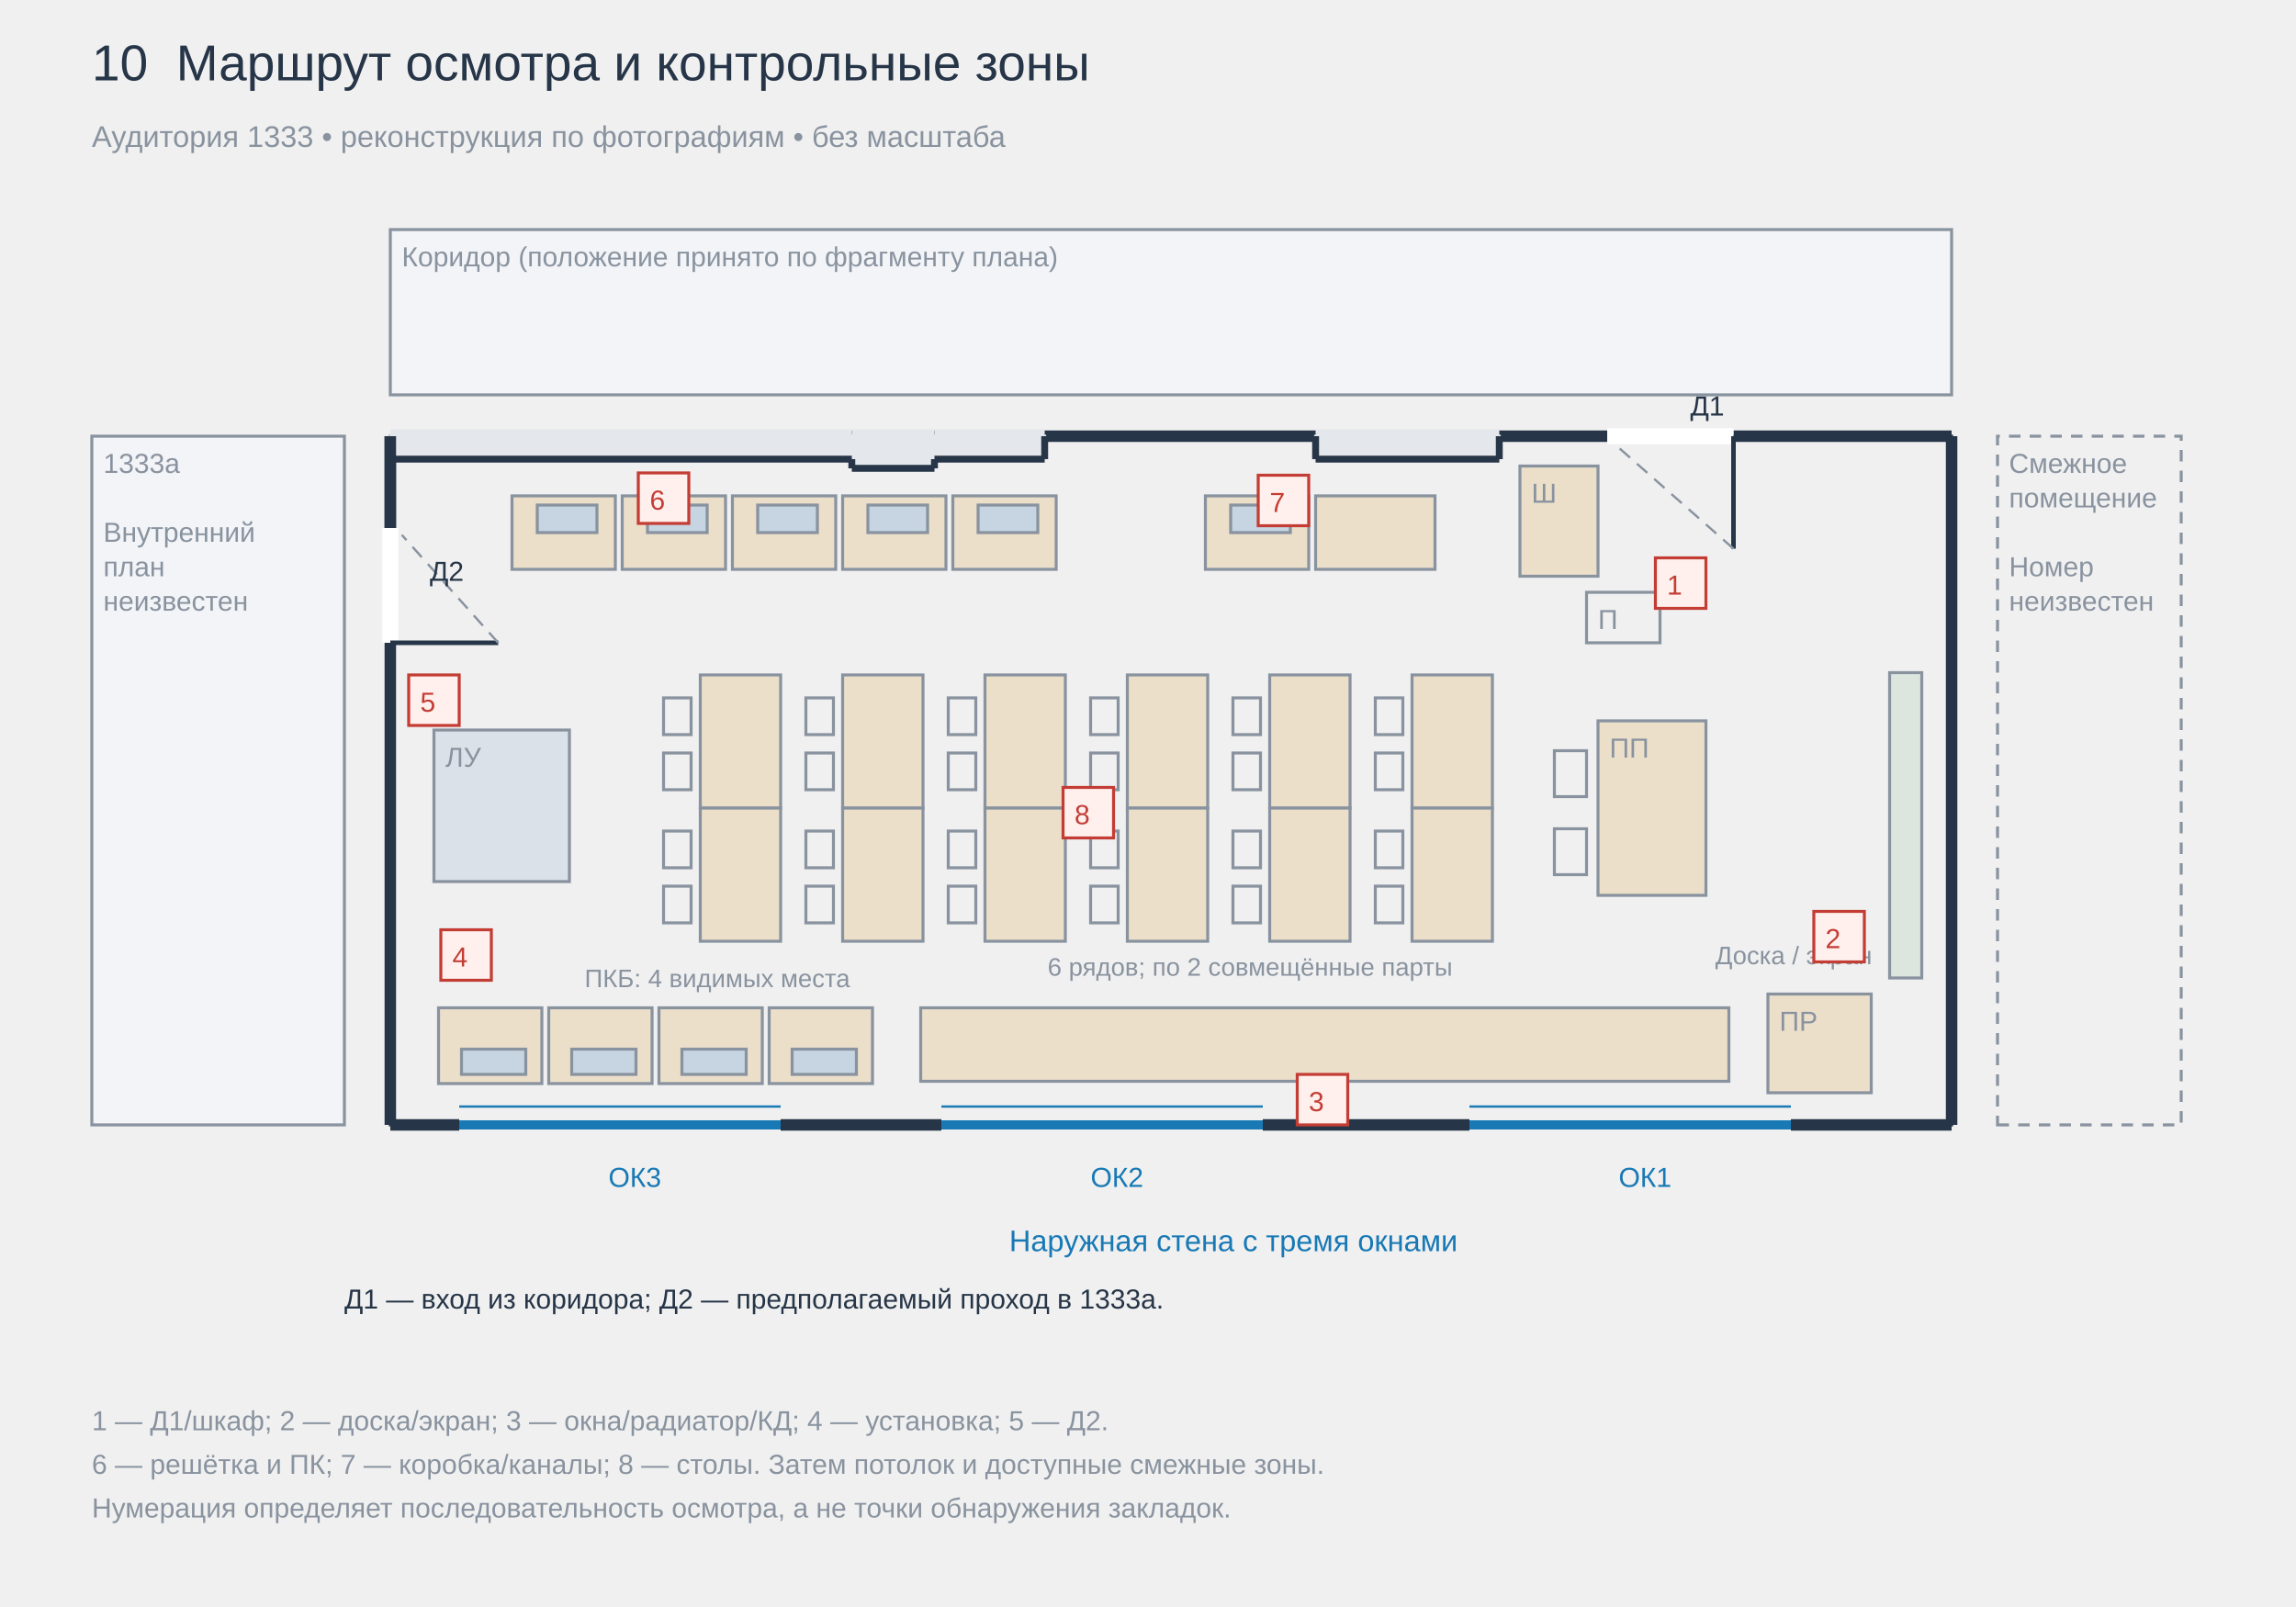
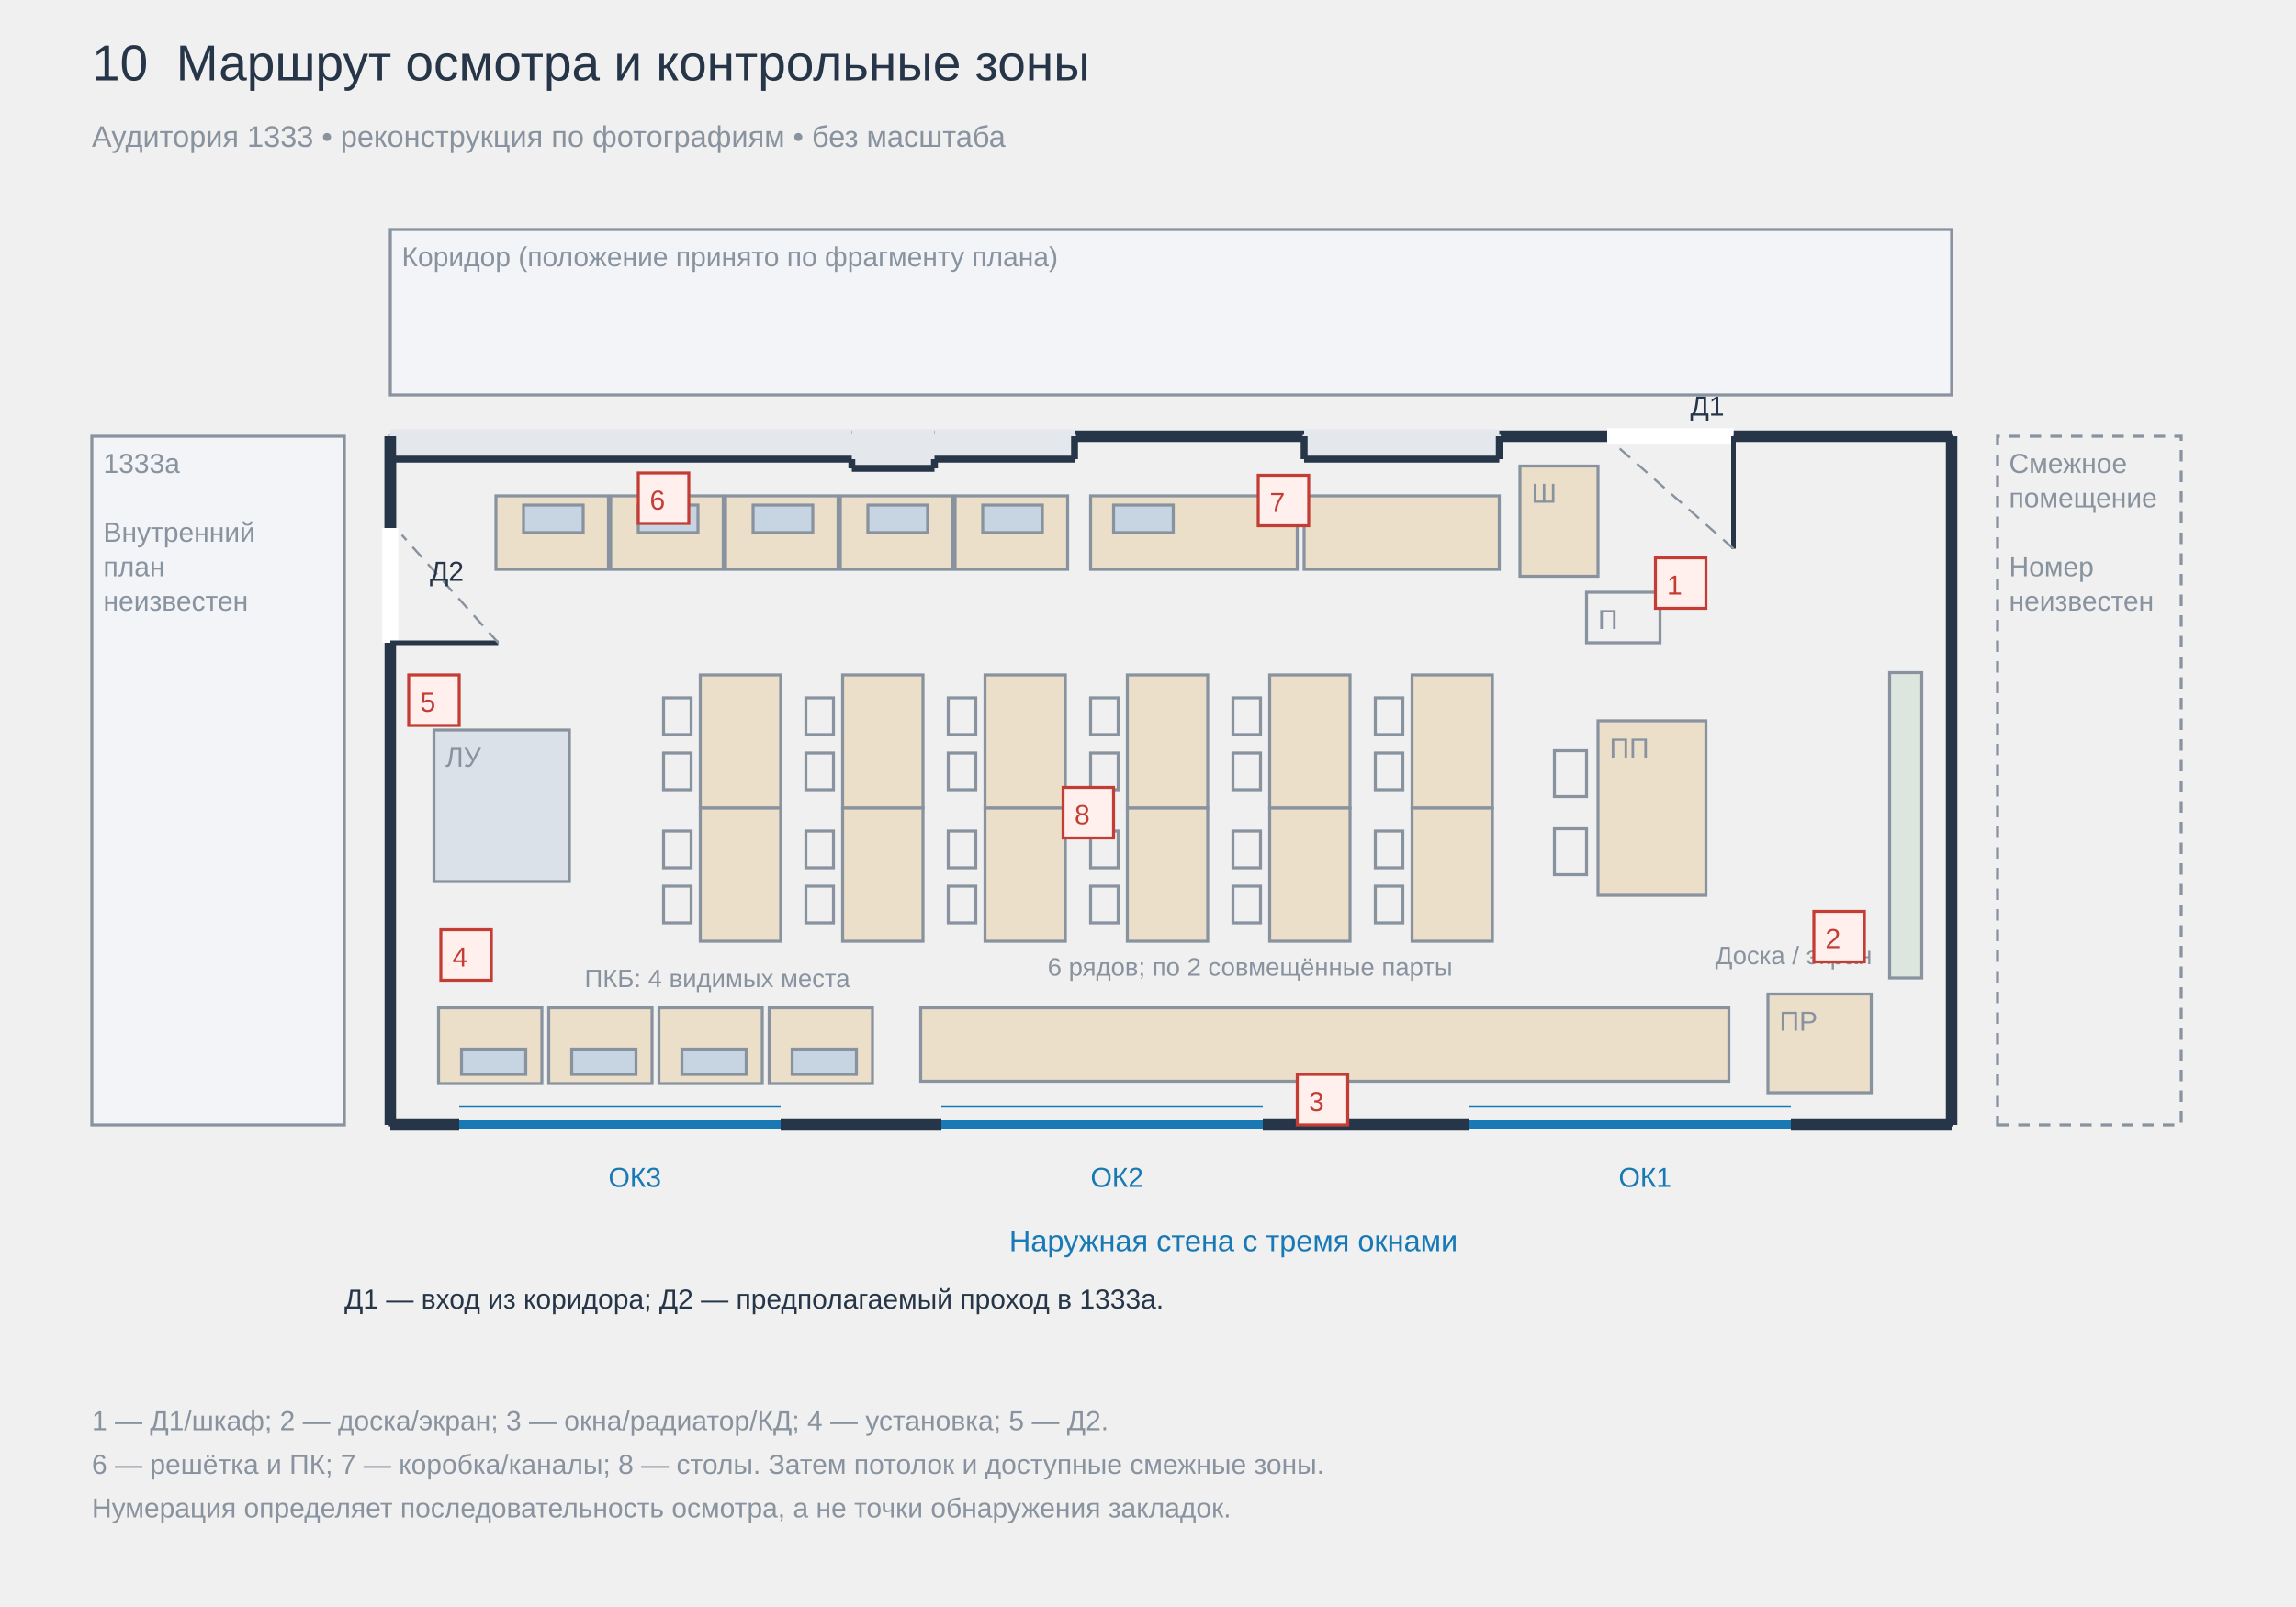
<svg xmlns="http://www.w3.org/2000/svg" version="1.1" width="1000" height="700" viewBox="0 0 1000 700">
  <text fill="#263547" xml:space="preserve" transform="matrix(1 0 -0 1 0 700)" font-size="22" font-family="Arial">
    <tspan y="-665" x="40 52.232 64.464 70.558 76.652 94.978 107.21 119.442 137.086 149.318 160.318 170.394 176.488 188.72 199.72 214.834 227.066 237.142 249.374 261.606 267.7 279.976 286.07 295.684 307.916 320.06 330.136 342.368 354.6 367.426 378.866 391.01 406.806 419.038 425.132 435.208 447.44 459.584">10  Маршрут осмотра и контрольные зоны</tspan>
  </text>
  <text fill="#89939f" xml:space="preserve" transform="matrix(1 0 -0 1 0 700)" font-size="13" font-family="Arial">
    <tspan y="-636" x="40 48.658 55.158 62.737 69.991 75.945 83.173 90.401 97.655 104.688 108.289 115.517 119.846 127.074 134.302 141.53 145.131 149.681 153.282 160.51 167.738 173.419 180.647 187.823 194.323 200.277 207.505 214.005 219.686 227.122 234.376 241.409 245.01 252.043 259.271 262.872 273.558 280.786 286.74 293.968 298.7 305.928 313.156 323.842 331.096 338.129 347.06 350.661 355.211 358.812 366.248 373.476 379.43 383.031 391.962 399.19 405.69 416.116 422.07 429.298 436.734">Аудитория 1­333 • реконструкция по фотографиям • без масштаба</tspan>
  </text>
  <path transform="matrix(1,0,0,-1,0,700)" d="M170 528H850V600H170Z" fill="#f2f4f7" />
  <path transform="matrix(1,0,0,-1,0,700)" stroke-width="1.3" stroke-linecap="butt" stroke-miterlimit="10" stroke-linejoin="miter" fill="none" stroke="#89939f" d="M170 528H850V600H170Z" />
  <text fill="#89939f" xml:space="preserve" transform="matrix(1 0 -0 1 0 700)" font-size="12" font-family="Arial">
    <tspan y="-584" x="175 181.984 188.656 195.328 202.024 209.02 215.692 222.364 225.688 229.684 236.176 242.848 249.844 256.516 264.532 271.204 277.828 284.524 291.196 294.52 301.012 307.684 314.38 321.004 327.496 332.992 339.664 342.988 349.48 356.152 359.476 369.34 376.012 382.684 387.052 395.296 401.968 408.592 414.088 420.088 423.412 429.904 436.9 443.572 450.196 456.868">Коридор (положение принято по фрагменту плана)</tspan>
  </text>
  <path transform="matrix(1,0,0,-1,0,700)" d="M40 210H150V510H40Z" fill="#f2f4f7" />
  <path transform="matrix(1,0,0,-1,0,700)" stroke-width="1.3" stroke-linecap="butt" stroke-miterlimit="10" stroke-linejoin="miter" fill="none" stroke="#89939f" d="M40 210H150V510H40Z" />
  <text fill="#89939f" xml:space="preserve" transform="matrix(1 0 -0 1 0 700)" font-size="12" font-family="Arial">
    <tspan y="-494" x="45 51.672 55.668 62.34 69.012 75.684">1­333а</tspan>
  </text>
  <text fill="#89939f" xml:space="preserve" transform="matrix(1 0 -0 1 0 700)" font-size="12" font-family="Arial">
    <tspan y="-464" x="45 52.992 59.616 65.616 71.112 77.784 84.456 91.08 97.704 104.4">Внутренний</tspan>
  </text>
  <text fill="#89939f" xml:space="preserve" transform="matrix(1 0 -0 1 0 700)" font-size="12" font-family="Arial">
    <tspan y="-449" x="45 51.492 58.488 65.16">план</tspan>
  </text>
  <text fill="#89939f" xml:space="preserve" transform="matrix(1 0 -0 1 0 700)" font-size="12" font-family="Arial">
    <tspan y="-434" x="45 51.624 58.296 64.992 70.488 76.86 83.532 89.532 95.028 101.7">неизвестен</tspan>
  </text>
  <path transform="matrix(1,0,0,-1,0,700)" stroke-width="1.3" stroke-linecap="butt" stroke-dasharray="5,4" stroke-miterlimit="10" stroke-linejoin="miter" fill="none" stroke="#89939f" d="M870 210H950V510H870Z" />
  <text fill="#89939f" xml:space="preserve" transform="matrix(1 0 -0 1 0 700)" font-size="12" font-family="Arial">
    <tspan y="-494" x="875 883.664 891.908 898.58 906.596 913.22 919.892">Смежное</tspan>
  </text>
  <text fill="#89939f" xml:space="preserve" transform="matrix(1 0 -0 1 0 700)" font-size="12" font-family="Arial">
    <tspan y="-479" x="875 881.492 888.164 896.408 903.08 912.944 919.616 926.24 932.936">помещение</tspan>
  </text>
  <text fill="#89939f" xml:space="preserve" transform="matrix(1 0 -0 1 0 700)" font-size="12" font-family="Arial">
    <tspan y="-449" x="875 883.664 890.336 898.58 905.252">Номер</tspan>
  </text>
  <text fill="#89939f" xml:space="preserve" transform="matrix(1 0 -0 1 0 700)" font-size="12" font-family="Arial">
    <tspan y="-434" x="875 881.624 888.296 894.992 900.488 906.86 913.532 919.532 925.028 931.7">неизвестен</tspan>
  </text>
  <path transform="matrix(1,0,0,-1,0,700)" stroke-width="1.3" stroke-linecap="butt" stroke-miterlimit="10" stroke-linejoin="miter" fill="none" stroke="#263547" d="M170 210H850V510H170Z" />
  <path transform="matrix(1,0,0,-1,0,700)" stroke-width="5" stroke-linecap="butt" stroke-miterlimit="10" stroke-linejoin="miter" fill="none" stroke="#263547" d="M850 510H755" />
  <path transform="matrix(1,0,0,-1,0,700)" stroke-width="5" stroke-linecap="butt" stroke-miterlimit="10" stroke-linejoin="miter" fill="none" stroke="#263547" d="M700 510H170" />
  <path transform="matrix(1,0,0,-1,0,700)" stroke-width="5" stroke-linecap="butt" stroke-miterlimit="10" stroke-linejoin="miter" fill="none" stroke="#263547" d="M850 510V210" />
  <path transform="matrix(1,0,0,-1,0,700)" stroke-width="5" stroke-linecap="butt" stroke-miterlimit="10" stroke-linejoin="miter" fill="none" stroke="#263547" d="M170 510V470" />
  <path transform="matrix(1,0,0,-1,0,700)" stroke-width="5" stroke-linecap="butt" stroke-miterlimit="10" stroke-linejoin="miter" fill="none" stroke="#263547" d="M170 420V210" />
  <path transform="matrix(1,0,0,-1,0,700)" stroke-width="5" stroke-linecap="butt" stroke-miterlimit="10" stroke-linejoin="miter" fill="none" stroke="#263547" d="M850 210H780" />
  <path transform="matrix(1,0,0,-1,0,700)" stroke-width="5" stroke-linecap="butt" stroke-miterlimit="10" stroke-linejoin="miter" fill="none" stroke="#263547" d="M640 210H550" />
  <path transform="matrix(1,0,0,-1,0,700)" stroke-width="5" stroke-linecap="butt" stroke-miterlimit="10" stroke-linejoin="miter" fill="none" stroke="#263547" d="M410 210H340" />
  <path transform="matrix(1,0,0,-1,0,700)" stroke-width="5" stroke-linecap="butt" stroke-miterlimit="10" stroke-linejoin="miter" fill="none" stroke="#263547" d="M200 210H170" />
  <path transform="matrix(1,0,0,-1,0,700)" stroke-width="7" stroke-linecap="butt" stroke-miterlimit="10" stroke-linejoin="miter" fill="none" stroke="#ffffff" d="M755 510H700" />
  <path transform="matrix(1,0,0,-1,0,700)" stroke-width="7" stroke-linecap="butt" stroke-miterlimit="10" stroke-linejoin="miter" fill="none" stroke="#ffffff" d="M170 470V420" />
  <path transform="matrix(1,0,0,-1,0,700)" stroke-width="2" stroke-linecap="butt" stroke-miterlimit="10" stroke-linejoin="miter" fill="none" stroke="#263547" d="M755 510V461" />
  <path transform="matrix(1,0,0,-1,0,700)" stroke-width="1" stroke-linecap="butt" stroke-dasharray="6,4" stroke-miterlimit="10" stroke-linejoin="miter" fill="none" stroke="#89939f" d="M755 461 705 505" />
  <text fill="#263547" xml:space="preserve" transform="matrix(1 0 -0 1 0 700)" font-size="12" font-family="Arial">
    <tspan y="-519" x="736.199 744.323">Д1</tspan>
  </text>
  <path transform="matrix(1,0,0,-1,0,700)" stroke-width="2" stroke-linecap="butt" stroke-miterlimit="10" stroke-linejoin="miter" fill="none" stroke="#263547" d="M170 420H217" />
  <path transform="matrix(1,0,0,-1,0,700)" stroke-width="1" stroke-linecap="butt" stroke-dasharray="6,4" stroke-miterlimit="10" stroke-linejoin="miter" fill="none" stroke="#89939f" d="M217 420 175 467" />
  <path transform="matrix(1,0,0,-1,0,700)" stroke-width="4" stroke-linecap="butt" stroke-miterlimit="10" stroke-linejoin="miter" fill="none" stroke="#1879b5" d="M780 210H640" />
  <path transform="matrix(1,0,0,-1,0,700)" stroke-width="1" stroke-linecap="butt" stroke-miterlimit="10" stroke-linejoin="miter" fill="none" stroke="#1879b5" d="M780 218H640" />
  <text fill="#1879b5" xml:space="preserve" transform="matrix(1 0 -0 1 0 700)" font-size="12" font-family="Arial">
    <tspan y="-183" x="705.002 714.326 721.31">ОК1</tspan>
  </text>
  <path transform="matrix(1,0,0,-1,0,700)" stroke-width="4" stroke-linecap="butt" stroke-miterlimit="10" stroke-linejoin="miter" fill="none" stroke="#1879b5" d="M550 210H410" />
  <path transform="matrix(1,0,0,-1,0,700)" stroke-width="1" stroke-linecap="butt" stroke-miterlimit="10" stroke-linejoin="miter" fill="none" stroke="#1879b5" d="M550 218H410" />
  <text fill="#1879b5" xml:space="preserve" transform="matrix(1 0 -0 1 0 700)" font-size="12" font-family="Arial">
    <tspan y="-183" x="475.002 484.326 491.31">ОК2</tspan>
  </text>
  <path transform="matrix(1,0,0,-1,0,700)" stroke-width="4" stroke-linecap="butt" stroke-miterlimit="10" stroke-linejoin="miter" fill="none" stroke="#1879b5" d="M340 210H200" />
  <path transform="matrix(1,0,0,-1,0,700)" stroke-width="1" stroke-linecap="butt" stroke-miterlimit="10" stroke-linejoin="miter" fill="none" stroke="#1879b5" d="M340 218H200" />
  <text fill="#1879b5" xml:space="preserve" transform="matrix(1 0 -0 1 0 700)" font-size="12" font-family="Arial">
    <tspan y="-183" x="265.002 274.326 281.31">ОК3</tspan>
  </text>
  <text fill="#1879b5" xml:space="preserve" transform="matrix(1 0 -0 1 0 700)" font-size="13" font-family="Arial">
    <tspan y="-155" x="439.549 448.935 456.163 463.391 469.891 478.575 485.751 492.979 500.012 503.613 510.113 516.067 523.295 530.471 537.699 541.3 547.8 551.401 557.355 564.583 571.811 580.742 587.775 591.376 598.605 604.285 611.462 618.69 627.621">Наружная стена с тремя окнами</tspan>
  </text>
-   <path transform="matrix(1,0,0,-1,0,700)" d="M573 500H653V510H573Z" fill="#e4e7eb" />
-   <path transform="matrix(1,0,0,-1,0,700)" stroke-width="1.3" stroke-linecap="butt" stroke-miterlimit="10" stroke-linejoin="miter" fill="none" stroke="#e4e7eb" d="M573 500H653V510H573Z" />
-   <path transform="matrix(1,0,0,-1,0,700)" stroke-width="6" stroke-linecap="butt" stroke-miterlimit="10" stroke-linejoin="miter" fill="none" stroke="#e4e7eb" d="M653 510H573" />
-   <path transform="matrix(1,0,0,-1,0,700)" d="M407 500H455V510H407Z" fill="#e4e7eb" />
-   <path transform="matrix(1,0,0,-1,0,700)" stroke-width="1.3" stroke-linecap="butt" stroke-miterlimit="10" stroke-linejoin="miter" fill="none" stroke="#e4e7eb" d="M407 500H455V510H407Z" />
-   <path transform="matrix(1,0,0,-1,0,700)" stroke-width="6" stroke-linecap="butt" stroke-miterlimit="10" stroke-linejoin="miter" fill="none" stroke="#e4e7eb" d="M455 510H407" />
+   <path transform="matrix(1,0,0,-1,0,700)" d="M568 500H653V510H568Z" fill="#e4e7eb" />
+   <path transform="matrix(1,0,0,-1,0,700)" stroke-width="1.3" stroke-linecap="butt" stroke-miterlimit="10" stroke-linejoin="miter" fill="none" stroke="#e4e7eb" d="M568 500H653V510H568Z" />
+   <path transform="matrix(1,0,0,-1,0,700)" stroke-width="6" stroke-linecap="butt" stroke-miterlimit="10" stroke-linejoin="miter" fill="none" stroke="#e4e7eb" d="M653 510H568" />
+   <path transform="matrix(1,0,0,-1,0,700)" d="M407 500H468V510H407Z" fill="#e4e7eb" />
+   <path transform="matrix(1,0,0,-1,0,700)" stroke-width="1.3" stroke-linecap="butt" stroke-miterlimit="10" stroke-linejoin="miter" fill="none" stroke="#e4e7eb" d="M407 500H468V510H407Z" />
+   <path transform="matrix(1,0,0,-1,0,700)" stroke-width="6" stroke-linecap="butt" stroke-miterlimit="10" stroke-linejoin="miter" fill="none" stroke="#e4e7eb" d="M468 510H407" />
  <path transform="matrix(1,0,0,-1,0,700)" d="M371 496H407V510H371Z" fill="#e4e7eb" />
  <path transform="matrix(1,0,0,-1,0,700)" stroke-width="1.3" stroke-linecap="butt" stroke-miterlimit="10" stroke-linejoin="miter" fill="none" stroke="#e4e7eb" d="M371 496H407V510H371Z" />
  <path transform="matrix(1,0,0,-1,0,700)" stroke-width="6" stroke-linecap="butt" stroke-miterlimit="10" stroke-linejoin="miter" fill="none" stroke="#e4e7eb" d="M407 510H371" />
  <path transform="matrix(1,0,0,-1,0,700)" d="M170 500H371V510H170Z" fill="#e4e7eb" />
  <path transform="matrix(1,0,0,-1,0,700)" stroke-width="1.3" stroke-linecap="butt" stroke-miterlimit="10" stroke-linejoin="miter" fill="none" stroke="#e4e7eb" d="M170 500H371V510H170Z" />
  <path transform="matrix(1,0,0,-1,0,700)" stroke-width="6" stroke-linecap="butt" stroke-miterlimit="10" stroke-linejoin="miter" fill="none" stroke="#e4e7eb" d="M371 510H170" />
  <path transform="matrix(1,0,0,-1,0,700)" stroke-width="3" stroke-linecap="butt" stroke-miterlimit="10" stroke-linejoin="miter" fill="none" stroke="#263547" d="M653 510V500" />
-   <path transform="matrix(1,0,0,-1,0,700)" stroke-width="3" stroke-linecap="butt" stroke-miterlimit="10" stroke-linejoin="miter" fill="none" stroke="#263547" d="M653 500H573" />
-   <path transform="matrix(1,0,0,-1,0,700)" stroke-width="3" stroke-linecap="butt" stroke-miterlimit="10" stroke-linejoin="miter" fill="none" stroke="#263547" d="M573 500V510" />
-   <path transform="matrix(1,0,0,-1,0,700)" stroke-width="3" stroke-linecap="butt" stroke-miterlimit="10" stroke-linejoin="miter" fill="none" stroke="#263547" d="M455 510V500" />
-   <path transform="matrix(1,0,0,-1,0,700)" stroke-width="3" stroke-linecap="butt" stroke-miterlimit="10" stroke-linejoin="miter" fill="none" stroke="#263547" d="M455 500H407" />
+   <path transform="matrix(1,0,0,-1,0,700)" stroke-width="3" stroke-linecap="butt" stroke-miterlimit="10" stroke-linejoin="miter" fill="none" stroke="#263547" d="M653 500H568" />
+   <path transform="matrix(1,0,0,-1,0,700)" stroke-width="3" stroke-linecap="butt" stroke-miterlimit="10" stroke-linejoin="miter" fill="none" stroke="#263547" d="M568 500V510" />
+   <path transform="matrix(1,0,0,-1,0,700)" stroke-width="3" stroke-linecap="butt" stroke-miterlimit="10" stroke-linejoin="miter" fill="none" stroke="#263547" d="M468 510V500" />
+   <path transform="matrix(1,0,0,-1,0,700)" stroke-width="3" stroke-linecap="butt" stroke-miterlimit="10" stroke-linejoin="miter" fill="none" stroke="#263547" d="M468 500H407" />
  <path transform="matrix(1,0,0,-1,0,700)" stroke-width="3" stroke-linecap="butt" stroke-miterlimit="10" stroke-linejoin="miter" fill="none" stroke="#263547" d="M407 500V496" />
  <path transform="matrix(1,0,0,-1,0,700)" stroke-width="3" stroke-linecap="butt" stroke-miterlimit="10" stroke-linejoin="miter" fill="none" stroke="#263547" d="M407 496H371" />
  <path transform="matrix(1,0,0,-1,0,700)" stroke-width="3" stroke-linecap="butt" stroke-miterlimit="10" stroke-linejoin="miter" fill="none" stroke="#263547" d="M371 496V500" />
  <path transform="matrix(1,0,0,-1,0,700)" stroke-width="3" stroke-linecap="butt" stroke-miterlimit="10" stroke-linejoin="miter" fill="none" stroke="#263547" d="M371 500H170" />
  <path transform="matrix(1,0,0,-1,0,700)" stroke-width="5" stroke-linecap="butt" stroke-miterlimit="10" stroke-linejoin="miter" fill="none" stroke="#263547" d="M170 510V470" />
  <text fill="#263547" xml:space="preserve" transform="matrix(1 0 -0 1 0 700)" font-size="12" font-family="Arial">
    <tspan y="-447" x="187.199 195.323">Д2</tspan>
  </text>
  <text fill="#263547" xml:space="preserve" transform="matrix(1 0 -0 1 0 700)" font-size="12" font-family="Arial">
    <tspan y="-130" x="150 158.124 164.796 168.12 180.12 183.444 189.816 195.816 202.488 209.484 212.808 219.504 225 228.324 233.568 240.24 246.912 253.608 260.604 267.276 273.948 280.62 283.944 287.268 295.392 302.064 305.388 317.388 320.712 327.204 333.876 340.548 347.544 354.036 360.708 367.704 374.376 378.744 385.416 392.088 400.332 408.948 415.644 418.968 425.46 432.132 438.804 444.804 451.476 458.472 461.796 468.168 471.492 478.164 482.16 488.832 495.504 502.176 508.848">Д1 — вход из коридора; Д2 — предполагаемый проход в 1­333а.</tspan>
  </text>
  <path transform="matrix(1,0,0,-1,0,700)" d="M823 274H837V407H823Z" fill="#dce6df" />
  <path transform="matrix(1,0,0,-1,0,700)" stroke-width="1.3" stroke-linecap="butt" stroke-miterlimit="10" stroke-linejoin="miter" fill="none" stroke="#89939f" d="M823 274H837V407H823Z" />
  <text fill="#89939f" xml:space="preserve" transform="matrix(1 0 -0 1 0 700)" font-size="11" font-family="Arial">
    <tspan y="-280" x="747.099 754.546 760.662 766.162 770.969 777.085 780.132 783.179 786.226 791.836 796.643 802.759 808.875">Доска / экран</tspan>
  </text>
  <path transform="matrix(1,0,0,-1,0,700)" d="M770 224H815V267H770Z" fill="#ecdfca" />
  <path transform="matrix(1,0,0,-1,0,700)" stroke-width="1.3" stroke-linecap="butt" stroke-miterlimit="10" stroke-linejoin="miter" fill="none" stroke="#89939f" d="M770 224H815V267H770Z" />
  <text fill="#89939f" xml:space="preserve" transform="matrix(1 0 -0 1 0 700)" font-size="12" font-family="Arial">
    <tspan y="-251" x="775 783.616">ПР</tspan>
  </text>
  <path transform="matrix(1,0,0,-1,0,700)" d="M662 449H696V497H662Z" fill="#ecdfca" />
  <path transform="matrix(1,0,0,-1,0,700)" stroke-width="1.3" stroke-linecap="butt" stroke-miterlimit="10" stroke-linejoin="miter" fill="none" stroke="#89939f" d="M662 449H696V497H662Z" />
  <text fill="#89939f" xml:space="preserve" transform="matrix(1 0 -0 1 0 700)" font-size="12" font-family="Arial">
    <tspan y="-481" x="667">Ш</tspan>
  </text>
-   <path transform="matrix(1,0,0,-1,0,700)" d="M415 452H460V484H415Z" fill="#ecdfca" />
-   <path transform="matrix(1,0,0,-1,0,700)" stroke-width="1.3" stroke-linecap="butt" stroke-miterlimit="10" stroke-linejoin="miter" fill="none" stroke="#89939f" d="M415 452H460V484H415Z" />
-   <path transform="matrix(1,0,0,-1,0,700)" d="M426 468H452V480H426Z" fill="#c6d5e1" />
-   <path transform="matrix(1,0,0,-1,0,700)" stroke-width="1.3" stroke-linecap="butt" stroke-miterlimit="10" stroke-linejoin="miter" fill="none" stroke="#89939f" d="M426 468H452V480H426Z" />
-   <path transform="matrix(1,0,0,-1,0,700)" d="M367 452H412V484H367Z" fill="#ecdfca" />
-   <path transform="matrix(1,0,0,-1,0,700)" stroke-width="1.3" stroke-linecap="butt" stroke-miterlimit="10" stroke-linejoin="miter" fill="none" stroke="#89939f" d="M367 452H412V484H367Z" />
+   <path transform="matrix(1,0,0,-1,0,700)" d="M416 452H465V484H416Z" fill="#ecdfca" />
+   <path transform="matrix(1,0,0,-1,0,700)" stroke-width="1.3" stroke-linecap="butt" stroke-miterlimit="10" stroke-linejoin="miter" fill="none" stroke="#89939f" d="M416 452H465V484H416Z" />
+   <path transform="matrix(1,0,0,-1,0,700)" d="M428 468H454V480H428Z" fill="#c6d5e1" />
+   <path transform="matrix(1,0,0,-1,0,700)" stroke-width="1.3" stroke-linecap="butt" stroke-miterlimit="10" stroke-linejoin="miter" fill="none" stroke="#89939f" d="M428 468H454V480H428Z" />
+   <path transform="matrix(1,0,0,-1,0,700)" d="M366 452H415V484H366Z" fill="#ecdfca" />
+   <path transform="matrix(1,0,0,-1,0,700)" stroke-width="1.3" stroke-linecap="butt" stroke-miterlimit="10" stroke-linejoin="miter" fill="none" stroke="#89939f" d="M366 452H415V484H366Z" />
  <path transform="matrix(1,0,0,-1,0,700)" d="M378 468H404V480H378Z" fill="#c6d5e1" />
  <path transform="matrix(1,0,0,-1,0,700)" stroke-width="1.3" stroke-linecap="butt" stroke-miterlimit="10" stroke-linejoin="miter" fill="none" stroke="#89939f" d="M378 468H404V480H378Z" />
-   <path transform="matrix(1,0,0,-1,0,700)" d="M319 452H364V484H319Z" fill="#ecdfca" />
-   <path transform="matrix(1,0,0,-1,0,700)" stroke-width="1.3" stroke-linecap="butt" stroke-miterlimit="10" stroke-linejoin="miter" fill="none" stroke="#89939f" d="M319 452H364V484H319Z" />
-   <path transform="matrix(1,0,0,-1,0,700)" d="M330 468H356V480H330Z" fill="#c6d5e1" />
-   <path transform="matrix(1,0,0,-1,0,700)" stroke-width="1.3" stroke-linecap="butt" stroke-miterlimit="10" stroke-linejoin="miter" fill="none" stroke="#89939f" d="M330 468H356V480H330Z" />
-   <path transform="matrix(1,0,0,-1,0,700)" d="M271 452H316V484H271Z" fill="#ecdfca" />
-   <path transform="matrix(1,0,0,-1,0,700)" stroke-width="1.3" stroke-linecap="butt" stroke-miterlimit="10" stroke-linejoin="miter" fill="none" stroke="#89939f" d="M271 452H316V484H271Z" />
-   <path transform="matrix(1,0,0,-1,0,700)" d="M282 468H308V480H282Z" fill="#c6d5e1" />
-   <path transform="matrix(1,0,0,-1,0,700)" stroke-width="1.3" stroke-linecap="butt" stroke-miterlimit="10" stroke-linejoin="miter" fill="none" stroke="#89939f" d="M282 468H308V480H282Z" />
-   <path transform="matrix(1,0,0,-1,0,700)" d="M223 452H268V484H223Z" fill="#ecdfca" />
-   <path transform="matrix(1,0,0,-1,0,700)" stroke-width="1.3" stroke-linecap="butt" stroke-miterlimit="10" stroke-linejoin="miter" fill="none" stroke="#89939f" d="M223 452H268V484H223Z" />
-   <path transform="matrix(1,0,0,-1,0,700)" d="M234 468H260V480H234Z" fill="#c6d5e1" />
-   <path transform="matrix(1,0,0,-1,0,700)" stroke-width="1.3" stroke-linecap="butt" stroke-miterlimit="10" stroke-linejoin="miter" fill="none" stroke="#89939f" d="M234 468H260V480H234Z" />
-   <path transform="matrix(1,0,0,-1,0,700)" d="M525 452H570V484H525Z" fill="#ecdfca" />
-   <path transform="matrix(1,0,0,-1,0,700)" stroke-width="1.3" stroke-linecap="butt" stroke-miterlimit="10" stroke-linejoin="miter" fill="none" stroke="#89939f" d="M525 452H570V484H525Z" />
-   <path transform="matrix(1,0,0,-1,0,700)" d="M536 468H562V480H536Z" fill="#c6d5e1" />
-   <path transform="matrix(1,0,0,-1,0,700)" stroke-width="1.3" stroke-linecap="butt" stroke-miterlimit="10" stroke-linejoin="miter" fill="none" stroke="#89939f" d="M536 468H562V480H536Z" />
-   <path transform="matrix(1,0,0,-1,0,700)" d="M573 452H625V484H573Z" fill="#ecdfca" />
-   <path transform="matrix(1,0,0,-1,0,700)" stroke-width="1.3" stroke-linecap="butt" stroke-miterlimit="10" stroke-linejoin="miter" fill="none" stroke="#89939f" d="M573 452H625V484H573Z" />
+   <path transform="matrix(1,0,0,-1,0,700)" d="M316 452H365V484H316Z" fill="#ecdfca" />
+   <path transform="matrix(1,0,0,-1,0,700)" stroke-width="1.3" stroke-linecap="butt" stroke-miterlimit="10" stroke-linejoin="miter" fill="none" stroke="#89939f" d="M316 452H365V484H316Z" />
+   <path transform="matrix(1,0,0,-1,0,700)" d="M328 468H354V480H328Z" fill="#c6d5e1" />
+   <path transform="matrix(1,0,0,-1,0,700)" stroke-width="1.3" stroke-linecap="butt" stroke-miterlimit="10" stroke-linejoin="miter" fill="none" stroke="#89939f" d="M328 468H354V480H328Z" />
+   <path transform="matrix(1,0,0,-1,0,700)" d="M266 452H315V484H266Z" fill="#ecdfca" />
+   <path transform="matrix(1,0,0,-1,0,700)" stroke-width="1.3" stroke-linecap="butt" stroke-miterlimit="10" stroke-linejoin="miter" fill="none" stroke="#89939f" d="M266 452H315V484H266Z" />
+   <path transform="matrix(1,0,0,-1,0,700)" d="M278 468H304V480H278Z" fill="#c6d5e1" />
+   <path transform="matrix(1,0,0,-1,0,700)" stroke-width="1.3" stroke-linecap="butt" stroke-miterlimit="10" stroke-linejoin="miter" fill="none" stroke="#89939f" d="M278 468H304V480H278Z" />
+   <path transform="matrix(1,0,0,-1,0,700)" d="M216 452H265V484H216Z" fill="#ecdfca" />
+   <path transform="matrix(1,0,0,-1,0,700)" stroke-width="1.3" stroke-linecap="butt" stroke-miterlimit="10" stroke-linejoin="miter" fill="none" stroke="#89939f" d="M216 452H265V484H216Z" />
+   <path transform="matrix(1,0,0,-1,0,700)" d="M228 468H254V480H228Z" fill="#c6d5e1" />
+   <path transform="matrix(1,0,0,-1,0,700)" stroke-width="1.3" stroke-linecap="butt" stroke-miterlimit="10" stroke-linejoin="miter" fill="none" stroke="#89939f" d="M228 468H254V480H228Z" />
+   <path transform="matrix(1,0,0,-1,0,700)" d="M475 452H565V484H475Z" fill="#ecdfca" />
+   <path transform="matrix(1,0,0,-1,0,700)" stroke-width="1.3" stroke-linecap="butt" stroke-miterlimit="10" stroke-linejoin="miter" fill="none" stroke="#89939f" d="M475 452H565V484H475Z" />
+   <path transform="matrix(1,0,0,-1,0,700)" d="M485 468H511V480H485Z" fill="#c6d5e1" />
+   <path transform="matrix(1,0,0,-1,0,700)" stroke-width="1.3" stroke-linecap="butt" stroke-miterlimit="10" stroke-linejoin="miter" fill="none" stroke="#89939f" d="M485 468H511V480H485Z" />
+   <path transform="matrix(1,0,0,-1,0,700)" d="M568 452H653V484H568Z" fill="#ecdfca" />
+   <path transform="matrix(1,0,0,-1,0,700)" stroke-width="1.3" stroke-linecap="butt" stroke-miterlimit="10" stroke-linejoin="miter" fill="none" stroke="#89939f" d="M568 452H653V484H568Z" />
  <path transform="matrix(1,0,0,-1,0,700)" d="M335 228H380V261H335Z" fill="#ecdfca" />
  <path transform="matrix(1,0,0,-1,0,700)" stroke-width="1.3" stroke-linecap="butt" stroke-miterlimit="10" stroke-linejoin="miter" fill="none" stroke="#89939f" d="M335 228H380V261H335Z" />
  <path transform="matrix(1,0,0,-1,0,700)" d="M345 232H373V243H345Z" fill="#c6d5e1" />
  <path transform="matrix(1,0,0,-1,0,700)" stroke-width="1.3" stroke-linecap="butt" stroke-miterlimit="10" stroke-linejoin="miter" fill="none" stroke="#89939f" d="M345 232H373V243H345Z" />
  <path transform="matrix(1,0,0,-1,0,700)" d="M287 228H332V261H287Z" fill="#ecdfca" />
  <path transform="matrix(1,0,0,-1,0,700)" stroke-width="1.3" stroke-linecap="butt" stroke-miterlimit="10" stroke-linejoin="miter" fill="none" stroke="#89939f" d="M287 228H332V261H287Z" />
  <path transform="matrix(1,0,0,-1,0,700)" d="M297 232H325V243H297Z" fill="#c6d5e1" />
  <path transform="matrix(1,0,0,-1,0,700)" stroke-width="1.3" stroke-linecap="butt" stroke-miterlimit="10" stroke-linejoin="miter" fill="none" stroke="#89939f" d="M297 232H325V243H297Z" />
  <path transform="matrix(1,0,0,-1,0,700)" d="M239 228H284V261H239Z" fill="#ecdfca" />
  <path transform="matrix(1,0,0,-1,0,700)" stroke-width="1.3" stroke-linecap="butt" stroke-miterlimit="10" stroke-linejoin="miter" fill="none" stroke="#89939f" d="M239 228H284V261H239Z" />
  <path transform="matrix(1,0,0,-1,0,700)" d="M249 232H277V243H249Z" fill="#c6d5e1" />
  <path transform="matrix(1,0,0,-1,0,700)" stroke-width="1.3" stroke-linecap="butt" stroke-miterlimit="10" stroke-linejoin="miter" fill="none" stroke="#89939f" d="M249 232H277V243H249Z" />
  <path transform="matrix(1,0,0,-1,0,700)" d="M191 228H236V261H191Z" fill="#ecdfca" />
  <path transform="matrix(1,0,0,-1,0,700)" stroke-width="1.3" stroke-linecap="butt" stroke-miterlimit="10" stroke-linejoin="miter" fill="none" stroke="#89939f" d="M191 228H236V261H191Z" />
  <path transform="matrix(1,0,0,-1,0,700)" d="M201 232H229V243H201Z" fill="#c6d5e1" />
  <path transform="matrix(1,0,0,-1,0,700)" stroke-width="1.3" stroke-linecap="butt" stroke-miterlimit="10" stroke-linejoin="miter" fill="none" stroke="#89939f" d="M201 232H229V243H201Z" />
  <text fill="#89939f" xml:space="preserve" transform="matrix(1 0 -0 1 0 700)" font-size="11" font-family="Arial">
    <tspan y="-270" x="254.606 262.504 268.906 272.569 279.785 282.832 285.879 291.995 295.042 300.883 307.021 313.434 319.572 327.129 335.027 340.527 343.574 351.131 357.247 362.747 367.785">ПК­Б: 4 видимых места</tspan>
  </text>
  <path transform="matrix(1,0,0,-1,0,700)" d="M401 229H753V261H401Z" fill="#ecdfca" />
  <path transform="matrix(1,0,0,-1,0,700)" stroke-width="1.3" stroke-linecap="butt" stroke-miterlimit="10" stroke-linejoin="miter" fill="none" stroke="#89939f" d="M401 229H753V261H401Z" />
  <path transform="matrix(1,0,0,-1,0,700)" d="M615 348H650V406H615Z" fill="#ecdfca" />
  <path transform="matrix(1,0,0,-1,0,700)" stroke-width="1.3" stroke-linecap="butt" stroke-miterlimit="10" stroke-linejoin="miter" fill="none" stroke="#89939f" d="M615 348H650V406H615Z" />
  <path transform="matrix(1,0,0,-1,0,700)" stroke-width="1.3" stroke-linecap="butt" stroke-miterlimit="10" stroke-linejoin="miter" fill="none" stroke="#89939f" d="M599 380H611V396H599Z" />
  <path transform="matrix(1,0,0,-1,0,700)" stroke-width="1.3" stroke-linecap="butt" stroke-miterlimit="10" stroke-linejoin="miter" fill="none" stroke="#89939f" d="M599 356H611V372H599Z" />
  <path transform="matrix(1,0,0,-1,0,700)" d="M615 290H650V348H615Z" fill="#ecdfca" />
  <path transform="matrix(1,0,0,-1,0,700)" stroke-width="1.3" stroke-linecap="butt" stroke-miterlimit="10" stroke-linejoin="miter" fill="none" stroke="#89939f" d="M615 290H650V348H615Z" />
  <path transform="matrix(1,0,0,-1,0,700)" stroke-width="1.3" stroke-linecap="butt" stroke-miterlimit="10" stroke-linejoin="miter" fill="none" stroke="#89939f" d="M599 322H611V338H599Z" />
  <path transform="matrix(1,0,0,-1,0,700)" stroke-width="1.3" stroke-linecap="butt" stroke-miterlimit="10" stroke-linejoin="miter" fill="none" stroke="#89939f" d="M599 298H611V314H599Z" />
  <path transform="matrix(1,0,0,-1,0,700)" d="M553 348H588V406H553Z" fill="#ecdfca" />
  <path transform="matrix(1,0,0,-1,0,700)" stroke-width="1.3" stroke-linecap="butt" stroke-miterlimit="10" stroke-linejoin="miter" fill="none" stroke="#89939f" d="M553 348H588V406H553Z" />
  <path transform="matrix(1,0,0,-1,0,700)" stroke-width="1.3" stroke-linecap="butt" stroke-miterlimit="10" stroke-linejoin="miter" fill="none" stroke="#89939f" d="M537 380H549V396H537Z" />
  <path transform="matrix(1,0,0,-1,0,700)" stroke-width="1.3" stroke-linecap="butt" stroke-miterlimit="10" stroke-linejoin="miter" fill="none" stroke="#89939f" d="M537 356H549V372H537Z" />
  <path transform="matrix(1,0,0,-1,0,700)" d="M553 290H588V348H553Z" fill="#ecdfca" />
  <path transform="matrix(1,0,0,-1,0,700)" stroke-width="1.3" stroke-linecap="butt" stroke-miterlimit="10" stroke-linejoin="miter" fill="none" stroke="#89939f" d="M553 290H588V348H553Z" />
  <path transform="matrix(1,0,0,-1,0,700)" stroke-width="1.3" stroke-linecap="butt" stroke-miterlimit="10" stroke-linejoin="miter" fill="none" stroke="#89939f" d="M537 322H549V338H537Z" />
  <path transform="matrix(1,0,0,-1,0,700)" stroke-width="1.3" stroke-linecap="butt" stroke-miterlimit="10" stroke-linejoin="miter" fill="none" stroke="#89939f" d="M537 298H549V314H537Z" />
  <path transform="matrix(1,0,0,-1,0,700)" d="M491 348H526V406H491Z" fill="#ecdfca" />
  <path transform="matrix(1,0,0,-1,0,700)" stroke-width="1.3" stroke-linecap="butt" stroke-miterlimit="10" stroke-linejoin="miter" fill="none" stroke="#89939f" d="M491 348H526V406H491Z" />
  <path transform="matrix(1,0,0,-1,0,700)" stroke-width="1.3" stroke-linecap="butt" stroke-miterlimit="10" stroke-linejoin="miter" fill="none" stroke="#89939f" d="M475 380H487V396H475Z" />
  <path transform="matrix(1,0,0,-1,0,700)" stroke-width="1.3" stroke-linecap="butt" stroke-miterlimit="10" stroke-linejoin="miter" fill="none" stroke="#89939f" d="M475 356H487V372H475Z" />
  <path transform="matrix(1,0,0,-1,0,700)" d="M491 290H526V348H491Z" fill="#ecdfca" />
  <path transform="matrix(1,0,0,-1,0,700)" stroke-width="1.3" stroke-linecap="butt" stroke-miterlimit="10" stroke-linejoin="miter" fill="none" stroke="#89939f" d="M491 290H526V348H491Z" />
  <path transform="matrix(1,0,0,-1,0,700)" stroke-width="1.3" stroke-linecap="butt" stroke-miterlimit="10" stroke-linejoin="miter" fill="none" stroke="#89939f" d="M475 322H487V338H475Z" />
  <path transform="matrix(1,0,0,-1,0,700)" stroke-width="1.3" stroke-linecap="butt" stroke-miterlimit="10" stroke-linejoin="miter" fill="none" stroke="#89939f" d="M475 298H487V314H475Z" />
  <path transform="matrix(1,0,0,-1,0,700)" d="M429 348H464V406H429Z" fill="#ecdfca" />
  <path transform="matrix(1,0,0,-1,0,700)" stroke-width="1.3" stroke-linecap="butt" stroke-miterlimit="10" stroke-linejoin="miter" fill="none" stroke="#89939f" d="M429 348H464V406H429Z" />
  <path transform="matrix(1,0,0,-1,0,700)" stroke-width="1.3" stroke-linecap="butt" stroke-miterlimit="10" stroke-linejoin="miter" fill="none" stroke="#89939f" d="M413 380H425V396H413Z" />
  <path transform="matrix(1,0,0,-1,0,700)" stroke-width="1.3" stroke-linecap="butt" stroke-miterlimit="10" stroke-linejoin="miter" fill="none" stroke="#89939f" d="M413 356H425V372H413Z" />
  <path transform="matrix(1,0,0,-1,0,700)" d="M429 290H464V348H429Z" fill="#ecdfca" />
  <path transform="matrix(1,0,0,-1,0,700)" stroke-width="1.3" stroke-linecap="butt" stroke-miterlimit="10" stroke-linejoin="miter" fill="none" stroke="#89939f" d="M429 290H464V348H429Z" />
  <path transform="matrix(1,0,0,-1,0,700)" stroke-width="1.3" stroke-linecap="butt" stroke-miterlimit="10" stroke-linejoin="miter" fill="none" stroke="#89939f" d="M413 322H425V338H413Z" />
  <path transform="matrix(1,0,0,-1,0,700)" stroke-width="1.3" stroke-linecap="butt" stroke-miterlimit="10" stroke-linejoin="miter" fill="none" stroke="#89939f" d="M413 298H425V314H413Z" />
  <path transform="matrix(1,0,0,-1,0,700)" d="M367 348H402V406H367Z" fill="#ecdfca" />
  <path transform="matrix(1,0,0,-1,0,700)" stroke-width="1.3" stroke-linecap="butt" stroke-miterlimit="10" stroke-linejoin="miter" fill="none" stroke="#89939f" d="M367 348H402V406H367Z" />
  <path transform="matrix(1,0,0,-1,0,700)" stroke-width="1.3" stroke-linecap="butt" stroke-miterlimit="10" stroke-linejoin="miter" fill="none" stroke="#89939f" d="M351 380H363V396H351Z" />
  <path transform="matrix(1,0,0,-1,0,700)" stroke-width="1.3" stroke-linecap="butt" stroke-miterlimit="10" stroke-linejoin="miter" fill="none" stroke="#89939f" d="M351 356H363V372H351Z" />
  <path transform="matrix(1,0,0,-1,0,700)" d="M367 290H402V348H367Z" fill="#ecdfca" />
  <path transform="matrix(1,0,0,-1,0,700)" stroke-width="1.3" stroke-linecap="butt" stroke-miterlimit="10" stroke-linejoin="miter" fill="none" stroke="#89939f" d="M367 290H402V348H367Z" />
  <path transform="matrix(1,0,0,-1,0,700)" stroke-width="1.3" stroke-linecap="butt" stroke-miterlimit="10" stroke-linejoin="miter" fill="none" stroke="#89939f" d="M351 322H363V338H351Z" />
  <path transform="matrix(1,0,0,-1,0,700)" stroke-width="1.3" stroke-linecap="butt" stroke-miterlimit="10" stroke-linejoin="miter" fill="none" stroke="#89939f" d="M351 298H363V314H351Z" />
  <path transform="matrix(1,0,0,-1,0,700)" d="M305 348H340V406H305Z" fill="#ecdfca" />
  <path transform="matrix(1,0,0,-1,0,700)" stroke-width="1.3" stroke-linecap="butt" stroke-miterlimit="10" stroke-linejoin="miter" fill="none" stroke="#89939f" d="M305 348H340V406H305Z" />
  <path transform="matrix(1,0,0,-1,0,700)" stroke-width="1.3" stroke-linecap="butt" stroke-miterlimit="10" stroke-linejoin="miter" fill="none" stroke="#89939f" d="M289 380H301V396H289Z" />
  <path transform="matrix(1,0,0,-1,0,700)" stroke-width="1.3" stroke-linecap="butt" stroke-miterlimit="10" stroke-linejoin="miter" fill="none" stroke="#89939f" d="M289 356H301V372H289Z" />
  <path transform="matrix(1,0,0,-1,0,700)" d="M305 290H340V348H305Z" fill="#ecdfca" />
  <path transform="matrix(1,0,0,-1,0,700)" stroke-width="1.3" stroke-linecap="butt" stroke-miterlimit="10" stroke-linejoin="miter" fill="none" stroke="#89939f" d="M305 290H340V348H305Z" />
  <path transform="matrix(1,0,0,-1,0,700)" stroke-width="1.3" stroke-linecap="butt" stroke-miterlimit="10" stroke-linejoin="miter" fill="none" stroke="#89939f" d="M289 322H301V338H289Z" />
  <path transform="matrix(1,0,0,-1,0,700)" stroke-width="1.3" stroke-linecap="butt" stroke-miterlimit="10" stroke-linejoin="miter" fill="none" stroke="#89939f" d="M289 298H301V314H289Z" />
  <text fill="#89939f" xml:space="preserve" transform="matrix(1 0 -0 1 0 700)" font-size="11" font-family="Arial">
    <tspan y="-275" x="456.28 462.396 465.443 471.559 477.51 483.923 490.039 495.88 498.927 501.974 507.925 514.041 517.088 523.204 526.251 531.751 537.867 543.708 551.265 557.381 566.423 572.539 578.611 584.683 592.581 598.697 601.744 607.695 613.811 619.928 624.966">6 рядов; по 2 совмещённые парты</tspan>
  </text>
  <path transform="matrix(1,0,0,-1,0,700)" d="M696 310H743V386H696Z" fill="#ecdfca" />
  <path transform="matrix(1,0,0,-1,0,700)" stroke-width="1.3" stroke-linecap="butt" stroke-miterlimit="10" stroke-linejoin="miter" fill="none" stroke="#89939f" d="M696 310H743V386H696Z" />
  <text fill="#89939f" xml:space="preserve" transform="matrix(1 0 -0 1 0 700)" font-size="12" font-family="Arial">
    <tspan y="-370" x="701 709.616">ПП</tspan>
  </text>
  <path transform="matrix(1,0,0,-1,0,700)" stroke-width="1.3" stroke-linecap="butt" stroke-miterlimit="10" stroke-linejoin="miter" fill="none" stroke="#89939f" d="M677 353H691V373H677Z" />
  <path transform="matrix(1,0,0,-1,0,700)" stroke-width="1.3" stroke-linecap="butt" stroke-miterlimit="10" stroke-linejoin="miter" fill="none" stroke="#89939f" d="M677 319H691V339H677Z" />
  <path transform="matrix(1,0,0,-1,0,700)" d="M189 316H248V382H189Z" fill="#dbe1e8" />
  <path transform="matrix(1,0,0,-1,0,700)" stroke-width="1.3" stroke-linecap="butt" stroke-miterlimit="10" stroke-linejoin="miter" fill="none" stroke="#89939f" d="M189 316H248V382H189Z" />
  <text fill="#89939f" xml:space="preserve" transform="matrix(1 0 -0 1 0 700)" font-size="12" font-family="Arial">
    <tspan y="-366" x="194 201.872">ЛУ</tspan>
  </text>
  <path transform="matrix(1,0,0,-1,0,700)" stroke-width="1.3" stroke-linecap="butt" stroke-miterlimit="10" stroke-linejoin="miter" fill="none" stroke="#89939f" d="M691 420H723V442H691Z" />
  <text fill="#89939f" xml:space="preserve" transform="matrix(1 0 -0 1 0 700)" font-size="12" font-family="Arial">
    <tspan y="-426" x="696">П</tspan>
  </text>
  <path transform="matrix(1,0,0,-1,0,700)" d="M721 435H743V457H721Z" fill="#fff0ed" />
  <path transform="matrix(1,0,0,-1,0,700)" stroke-width="1.3" stroke-linecap="butt" stroke-miterlimit="10" stroke-linejoin="miter" fill="none" stroke="#c33d35" d="M721 435H743V457H721Z" />
  <text fill="#c33d35" xml:space="preserve" transform="matrix(1 0 -0 1 0 700)" font-size="12" font-family="Arial">
    <tspan y="-441" x="726">1</tspan>
  </text>
  <path transform="matrix(1,0,0,-1,0,700)" d="M790 281H812V303H790Z" fill="#fff0ed" />
  <path transform="matrix(1,0,0,-1,0,700)" stroke-width="1.3" stroke-linecap="butt" stroke-miterlimit="10" stroke-linejoin="miter" fill="none" stroke="#c33d35" d="M790 281H812V303H790Z" />
  <text fill="#c33d35" xml:space="preserve" transform="matrix(1 0 -0 1 0 700)" font-size="12" font-family="Arial">
    <tspan y="-287" x="795">2</tspan>
  </text>
  <path transform="matrix(1,0,0,-1,0,700)" d="M565 210H587V232H565Z" fill="#fff0ed" />
  <path transform="matrix(1,0,0,-1,0,700)" stroke-width="1.3" stroke-linecap="butt" stroke-miterlimit="10" stroke-linejoin="miter" fill="none" stroke="#c33d35" d="M565 210H587V232H565Z" />
  <text fill="#c33d35" xml:space="preserve" transform="matrix(1 0 -0 1 0 700)" font-size="12" font-family="Arial">
    <tspan y="-216" x="570">3</tspan>
  </text>
  <path transform="matrix(1,0,0,-1,0,700)" d="M192 273H214V295H192Z" fill="#fff0ed" />
  <path transform="matrix(1,0,0,-1,0,700)" stroke-width="1.3" stroke-linecap="butt" stroke-miterlimit="10" stroke-linejoin="miter" fill="none" stroke="#c33d35" d="M192 273H214V295H192Z" />
  <text fill="#c33d35" xml:space="preserve" transform="matrix(1 0 -0 1 0 700)" font-size="12" font-family="Arial">
    <tspan y="-279" x="197">4</tspan>
  </text>
  <path transform="matrix(1,0,0,-1,0,700)" d="M178 384H200V406H178Z" fill="#fff0ed" />
  <path transform="matrix(1,0,0,-1,0,700)" stroke-width="1.3" stroke-linecap="butt" stroke-miterlimit="10" stroke-linejoin="miter" fill="none" stroke="#c33d35" d="M178 384H200V406H178Z" />
  <text fill="#c33d35" xml:space="preserve" transform="matrix(1 0 -0 1 0 700)" font-size="12" font-family="Arial">
    <tspan y="-390" x="183">5</tspan>
  </text>
  <path transform="matrix(1,0,0,-1,0,700)" d="M278 472H300V494H278Z" fill="#fff0ed" />
  <path transform="matrix(1,0,0,-1,0,700)" stroke-width="1.3" stroke-linecap="butt" stroke-miterlimit="10" stroke-linejoin="miter" fill="none" stroke="#c33d35" d="M278 472H300V494H278Z" />
  <text fill="#c33d35" xml:space="preserve" transform="matrix(1 0 -0 1 0 700)" font-size="12" font-family="Arial">
    <tspan y="-478" x="283">6</tspan>
  </text>
  <path transform="matrix(1,0,0,-1,0,700)" d="M548 471H570V493H548Z" fill="#fff0ed" />
  <path transform="matrix(1,0,0,-1,0,700)" stroke-width="1.3" stroke-linecap="butt" stroke-miterlimit="10" stroke-linejoin="miter" fill="none" stroke="#c33d35" d="M548 471H570V493H548Z" />
  <text fill="#c33d35" xml:space="preserve" transform="matrix(1 0 -0 1 0 700)" font-size="12" font-family="Arial">
    <tspan y="-477" x="553">7</tspan>
  </text>
  <path transform="matrix(1,0,0,-1,0,700)" d="M463 335H485V357H463Z" fill="#fff0ed" />
  <path transform="matrix(1,0,0,-1,0,700)" stroke-width="1.3" stroke-linecap="butt" stroke-miterlimit="10" stroke-linejoin="miter" fill="none" stroke="#c33d35" d="M463 335H485V357H463Z" />
  <text fill="#c33d35" xml:space="preserve" transform="matrix(1 0 -0 1 0 700)" font-size="12" font-family="Arial">
    <tspan y="-341" x="468">8</tspan>
  </text>
  <text fill="#89939f" xml:space="preserve" transform="matrix(1 0 -0 1 0 700)" font-size="12" font-family="Arial">
    <tspan y="-77" x="40 46.672 49.996 61.996 65.32 73.444 80.116 83.44 93.064 98.308 104.98 114.844 118.168 121.492 128.164 131.488 143.488 146.812 153.808 160.48 166.48 171.724 178.396 181.72 187.84 193.084 199.756 206.428 213.052 216.376 219.7 226.372 229.696 241.696 245.02 251.692 256.936 263.56 270.232 273.556 280.228 286.9 293.896 300.592 307.264 312.76 319.432 326.104 329.428 336.412 344.536 347.86 351.184 357.856 361.18 373.18 376.504 382.504 388.504 394 400.672 407.296 413.968 420.34 425.584 432.256 435.58 438.904 445.576 448.9 460.9 464.224 472.348 479.02">1 — Д1/шкаф; 2 — доска/экран; 3 — окна/радиатор/КД; 4 — установка; 5 — Д2.</tspan>
  </text>
  <text fill="#89939f" xml:space="preserve" transform="matrix(1 0 -0 1 0 700)" font-size="12" font-family="Arial">
    <tspan y="-58" x="40 46.672 49.996 61.996 65.32 71.992 78.664 88.288 94.96 100.456 105.7 112.372 115.696 122.392 125.716 134.332 141.316 144.64 147.964 154.636 157.96 169.96 173.284 178.528 185.2 191.872 198.544 205.408 210.652 217.324 220.648 225.892 232.564 239.188 245.86 252.856 261.472 264.796 268.12 274.792 278.116 290.116 293.44 299.44 304.936 311.608 318.604 327.22 330.544 333.868 341.116 347.788 353.284 359.956 368.2 371.524 378.016 384.688 390.184 396.856 403.852 410.524 415.768 419.092 425.788 429.112 436.108 442.78 448.78 454.276 460.276 466.768 473.392 482.008 488.68 492.004 498.004 506.248 512.92 520.936 527.56 536.176 542.848 546.172 551.668 558.34 564.964 573.58">6 — решётка и ПК; 7 — коробка/каналы; 8 — столы. Затем потолок и доступные смежные зоны.</tspan>
  </text>
  <text fill="#89939f" xml:space="preserve" transform="matrix(1 0 -0 1 0 700)" font-size="12" font-family="Arial">
    <tspan y="-39" x="40 48.664 54.664 62.908 69.58 76.252 82.924 89.788 96.484 102.976 106.3 112.972 119.464 126.136 132.808 139.804 146.476 153.472 159.964 166.636 172.132 175.456 181.948 188.62 194.62 201.616 208.288 215.284 221.956 228.328 235 240.496 247.168 254.164 260.404 267.028 273.7 279.7 285.196 291.436 294.76 301.432 307.432 315.676 322.348 327.844 334.516 341.188 344.512 347.836 354.508 357.832 364.456 371.128 374.452 379.948 386.62 392.86 398.104 404.8 408.124 414.796 421.66 428.284 434.956 441.628 447.628 455.644 462.316 468.94 475.636 482.128 485.452 490.948 497.62 502.864 509.86 516.532 523.528 530.2 535.444">Нумерация определяет последовательность осмотра, а не точки обнаружения закладок.</tspan>
  </text>
</svg>
